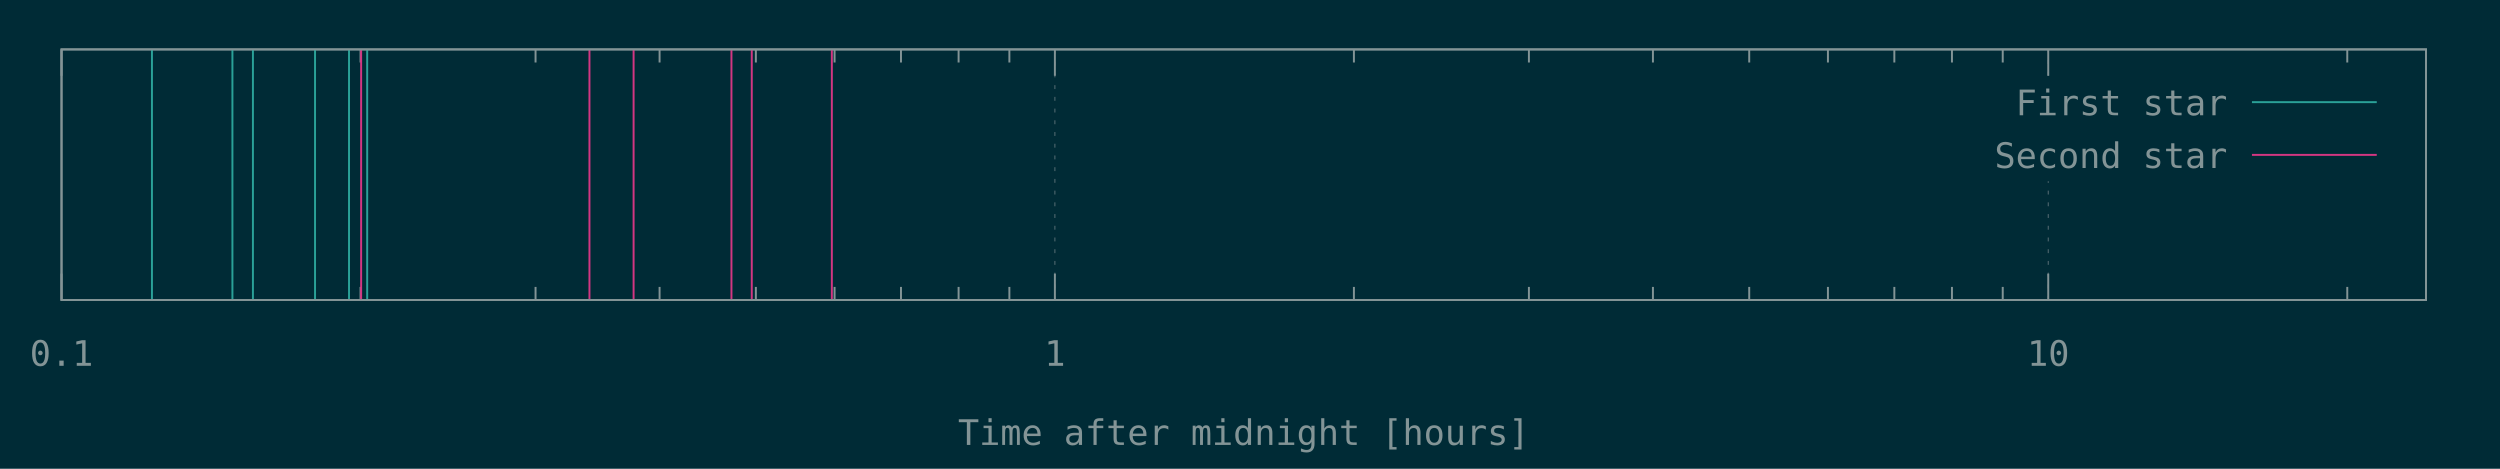
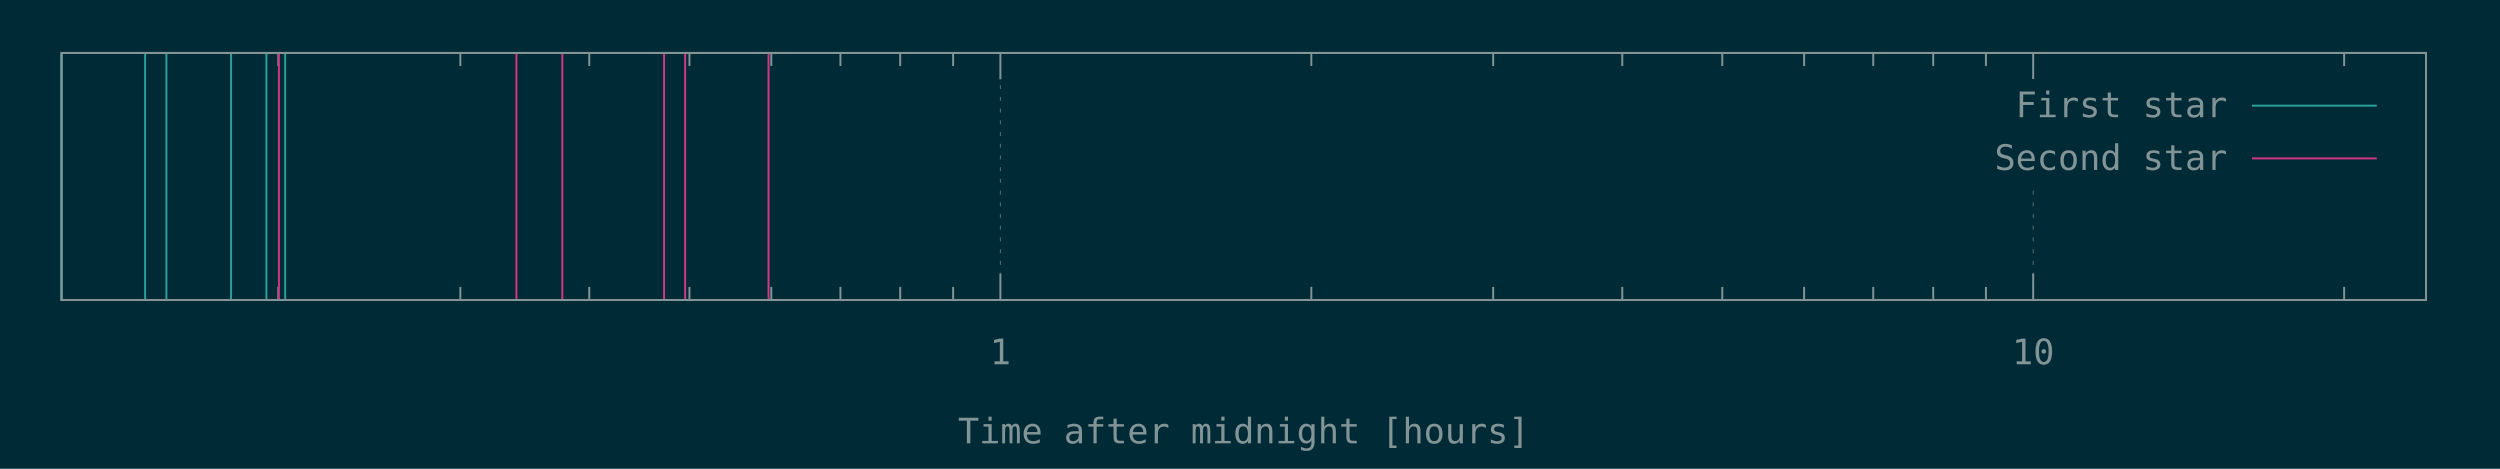
<svg xmlns="http://www.w3.org/2000/svg" xmlns:xlink="http://www.w3.org/1999/xlink" width="1280" height="240" viewBox="0 0 1280 240">
  <g id="gnuplot_canvas">
    <rect x="0" y="0" width="1280" height="240" fill="#002b36" />
    <defs>
      <circle id="gpDot" r="0.5" stroke-width="0.5" />
      <path id="gpPt0" stroke-width="0.148" stroke="currentColor" d="M-1,0 h2 M0,-1 v2" />
      <path id="gpPt1" stroke-width="0.148" stroke="currentColor" d="M-1,-1 L1,1 M1,-1 L-1,1" />
      <path id="gpPt2" stroke-width="0.148" stroke="currentColor" d="M-1,0 L1,0 M0,-1 L0,1 M-1,-1 L1,1 M-1,1 L1,-1" />
      <rect id="gpPt3" stroke-width="0.148" stroke="currentColor" x="-1" y="-1" width="2" height="2" />
      <rect id="gpPt4" stroke-width="0.148" stroke="currentColor" fill="currentColor" x="-1" y="-1" width="2" height="2" />
      <circle id="gpPt5" stroke-width="0.148" stroke="currentColor" cx="0" cy="0" r="1" />
      <use xlink:href="#gpPt5" id="gpPt6" fill="currentColor" stroke="none" />
      <path id="gpPt7" stroke-width="0.148" stroke="currentColor" d="M0,-1.33 L-1.33,0.67 L1.33,0.67 z" />
      <use xlink:href="#gpPt7" id="gpPt8" fill="currentColor" stroke="none" />
      <use xlink:href="#gpPt7" id="gpPt9" stroke="currentColor" transform="rotate(180)" />
      <use xlink:href="#gpPt9" id="gpPt10" fill="currentColor" stroke="none" />
      <use xlink:href="#gpPt3" id="gpPt11" stroke="currentColor" transform="rotate(45)" />
      <use xlink:href="#gpPt11" id="gpPt12" fill="currentColor" stroke="none" />
      <path id="gpPt13" stroke-width="0.148" stroke="currentColor" d="M0,1.330 L1.265,0.411 L0.782,-1.067 L-0.782,-1.076 L-1.265,0.411 z" />
      <use xlink:href="#gpPt13" id="gpPt14" fill="currentColor" stroke="none" />
      <filter id="textbox" filterUnits="objectBoundingBox" x="0" y="0" height="1" width="1">
        <feFlood flood-color="#002B36" flood-opacity="1" result="bgnd" />
        <feComposite in="SourceGraphic" in2="bgnd" operator="atop" />
      </filter>
      <filter id="greybox" filterUnits="objectBoundingBox" x="0" y="0" height="1" width="1">
        <feFlood flood-color="lightgrey" flood-opacity="1" result="grey" />
        <feComposite in="SourceGraphic" in2="grey" operator="atop" />
      </filter>
    </defs>
    <g fill="none" color="#002B36" stroke="currentColor" stroke-width="1.00" stroke-linecap="butt" stroke-linejoin="miter">
</g>
    <g fill="none" color="black" stroke="currentColor" stroke-width="1.00" stroke-linecap="butt" stroke-linejoin="miter">
- </g>
+       <path stroke="rgb(131, 148, 150)" d="M142.5,153.6 L142.5,146.9 M142.5,27.1 L142.5,33.8 M235.7,153.6 L235.7,146.9 M235.7,27.1 L235.7,33.8   M301.7,153.6 L301.7,146.9 M301.7,27.1 L301.7,33.8 M353.0,153.6 L353.0,146.9 M353.0,27.1 L353.0,33.8   M394.9,153.6 L394.9,146.9 M394.9,27.1 L394.9,33.8 M430.3,153.6 L430.3,146.9 M430.3,27.1 L430.3,33.8   M460.9,153.6 L460.9,146.9 M460.9,27.1 L460.9,33.8 M488.0,153.6 L488.0,146.9 M488.0,27.1 L488.0,33.8    " />
+     </g>
    <g fill="none" color="black" stroke="rgb(131, 148, 150)" stroke-width="0.50" stroke-linecap="butt" stroke-linejoin="miter">
</g>
    <g fill="none" color="gray" stroke="currentColor" stroke-width="0.50" stroke-linecap="butt" stroke-linejoin="miter">
-       <path stroke="rgb( 88, 110, 117)" stroke-dasharray="2,4" class="gridline" d="M31.5,153.6 L31.5,25.3  " />
+       <path stroke="rgb( 88, 110, 117)" stroke-dasharray="2,4" class="gridline" d="M512.2,153.6 L512.2,27.1  " />
    </g>
    <g fill="none" color="gray" stroke="rgb( 88, 110, 117)" stroke-width="1.00" stroke-linecap="butt" stroke-linejoin="miter">
</g>
    <g fill="none" color="black" stroke="currentColor" stroke-width="1.00" stroke-linecap="butt" stroke-linejoin="miter">
-       <path stroke="rgb(131, 148, 150)" d="M31.5,153.6 L31.5,140.1 M31.5,25.3 L31.5,38.8  " />
-       <g transform="translate(31.5,187.3)" stroke="none" fill="rgb(131,148,150)" font-family="Inconsolata" font-size="18.00" text-anchor="middle">
-         <text>
-           <tspan font-family="Inconsolata"> 0.1</tspan>
-         </text>
-       </g>
-     </g>
-     <g fill="none" color="black" stroke="currentColor" stroke-width="1.00" stroke-linecap="butt" stroke-linejoin="miter">
-       <path stroke="rgb(131, 148, 150)" d="M184.6,153.6 L184.6,146.9 M184.6,25.3 L184.6,32.0 M274.2,153.6 L274.2,146.9 M274.2,25.3 L274.2,32.0   M337.7,153.6 L337.7,146.9 M337.7,25.3 L337.7,32.0 M387.0,153.6 L387.0,146.9 M387.0,25.3 L387.0,32.0   M427.3,153.6 L427.3,146.9 M427.3,25.3 L427.3,32.0 M461.3,153.6 L461.3,146.9 M461.3,25.3 L461.3,32.0   M490.8,153.6 L490.8,146.9 M490.8,25.3 L490.8,32.0 M516.8,153.6 L516.8,146.9 M516.8,25.3 L516.8,32.0    " />
-     </g>
-     <g fill="none" color="black" stroke="rgb(131, 148, 150)" stroke-width="0.50" stroke-linecap="butt" stroke-linejoin="miter">
- </g>
-     <g fill="none" color="gray" stroke="currentColor" stroke-width="0.50" stroke-linecap="butt" stroke-linejoin="miter">
-       <path stroke="rgb( 88, 110, 117)" stroke-dasharray="2,4" class="gridline" d="M540.1,153.6 L540.1,25.3  " />
-     </g>
-     <g fill="none" color="gray" stroke="rgb( 88, 110, 117)" stroke-width="1.00" stroke-linecap="butt" stroke-linejoin="miter">
- </g>
-     <g fill="none" color="black" stroke="currentColor" stroke-width="1.00" stroke-linecap="butt" stroke-linejoin="miter">
-       <path stroke="rgb(131, 148, 150)" d="M540.1,153.6 L540.1,140.1 M540.1,25.3 L540.1,38.8  " />
-       <g transform="translate(540.1,187.3)" stroke="none" fill="rgb(131,148,150)" font-family="Inconsolata" font-size="18.00" text-anchor="middle">
+       <path stroke="rgb(131, 148, 150)" d="M512.2,153.6 L512.2,140.1 M512.2,27.1 L512.2,40.6  " />
+       <g transform="translate(512.2,186.5)" stroke="none" fill="rgb(131,148,150)" font-family="Inconsolata" font-size="18.00" text-anchor="middle">
        <text>
          <tspan font-family="Inconsolata"> 1</tspan>
        </text>
      </g>
    </g>
    <g fill="none" color="black" stroke="currentColor" stroke-width="1.00" stroke-linecap="butt" stroke-linejoin="miter">
-       <path stroke="rgb(131, 148, 150)" d="M693.2,153.6 L693.2,146.9 M693.2,25.3 L693.2,32.0 M782.8,153.6 L782.8,146.9 M782.8,25.3 L782.8,32.0   M846.3,153.6 L846.3,146.9 M846.3,25.3 L846.3,32.0 M895.6,153.6 L895.6,146.9 M895.6,25.3 L895.6,32.0   M935.9,153.6 L935.9,146.9 M935.9,25.3 L935.9,32.0 M969.9,153.6 L969.9,146.9 M969.9,25.3 L969.9,32.0   M999.4,153.6 L999.4,146.9 M999.4,25.3 L999.4,32.0 M1025.4,153.6 L1025.4,146.9 M1025.4,25.3 L1025.4,32.0    " />
+       <path stroke="rgb(131, 148, 150)" d="M671.4,153.6 L671.4,146.9 M671.4,27.1 L671.4,33.8 M764.5,153.6 L764.5,146.9 M764.5,27.1 L764.5,33.8   M830.6,153.6 L830.6,146.9 M830.6,27.1 L830.6,33.8 M881.8,153.6 L881.8,146.9 M881.8,27.1 L881.8,33.8   M923.7,153.6 L923.7,146.9 M923.7,27.1 L923.7,33.8 M959.1,153.6 L959.1,146.9 M959.1,27.1 L959.1,33.8   M989.8,153.6 L989.8,146.9 M989.8,27.1 L989.8,33.8 M1016.8,153.6 L1016.8,146.9 M1016.8,27.1 L1016.8,33.8    " />
    </g>
    <g fill="none" color="black" stroke="rgb(131, 148, 150)" stroke-width="0.50" stroke-linecap="butt" stroke-linejoin="miter">
</g>
    <g fill="none" color="gray" stroke="currentColor" stroke-width="0.50" stroke-linecap="butt" stroke-linejoin="miter">
-       <path stroke="rgb( 88, 110, 117)" stroke-dasharray="2,4" class="gridline" d="M1048.7,153.6 L1048.7,92.8 M1048.7,38.8 L1048.7,25.3  " />
+       <path stroke="rgb( 88, 110, 117)" stroke-dasharray="2,4" class="gridline" d="M1041.0,153.6 L1041.0,94.6 M1041.0,40.6 L1041.0,27.1  " />
    </g>
    <g fill="none" color="gray" stroke="rgb( 88, 110, 117)" stroke-width="1.00" stroke-linecap="butt" stroke-linejoin="miter">
</g>
    <g fill="none" color="black" stroke="currentColor" stroke-width="1.00" stroke-linecap="butt" stroke-linejoin="miter">
-       <path stroke="rgb(131, 148, 150)" d="M1048.7,153.6 L1048.7,140.1 M1048.7,25.3 L1048.7,38.8  " />
-       <g transform="translate(1048.7,187.3)" stroke="none" fill="rgb(131,148,150)" font-family="Inconsolata" font-size="18.00" text-anchor="middle">
+       <path stroke="rgb(131, 148, 150)" d="M1041.0,153.6 L1041.0,140.1 M1041.0,27.1 L1041.0,40.6  " />
+       <g transform="translate(1041.0,186.5)" stroke="none" fill="rgb(131,148,150)" font-family="Inconsolata" font-size="18.00" text-anchor="middle">
        <text>
          <tspan font-family="Inconsolata"> 10</tspan>
        </text>
      </g>
    </g>
    <g fill="none" color="black" stroke="currentColor" stroke-width="1.00" stroke-linecap="butt" stroke-linejoin="miter">
-       <path stroke="rgb(131, 148, 150)" d="M1201.8,153.6 L1201.8,146.9 M1201.8,25.3 L1201.8,32.0  " />
+       <path stroke="rgb(131, 148, 150)" d="M1200.2,153.6 L1200.2,146.9 M1200.2,27.1 L1200.2,33.8  " />
    </g>
    <g fill="none" color="black" stroke="currentColor" stroke-width="1.00" stroke-linecap="butt" stroke-linejoin="miter">
-       <path stroke="rgb(131, 148, 150)" d="M31.5,25.3 L31.5,153.6 L1242.1,153.6 L1242.1,25.3 L31.5,25.3 Z  " />
+       <path stroke="rgb(131, 148, 150)" d="M31.5,27.1 L31.5,153.6 L1242.1,153.6 L1242.1,27.1 L31.5,27.1 Z  " />
    </g>
    <g fill="none" color="black" stroke="currentColor" stroke-width="1.00" stroke-linecap="butt" stroke-linejoin="miter">
-       <g transform="translate(636.8,227.8)" stroke="none" fill="rgb(131,148,150)" font-family="Inconsolata" font-size="18.00" text-anchor="middle">
+       <g transform="translate(636.8,227.0)" stroke="none" fill="rgb(131,148,150)" font-family="Inconsolata" font-size="18.00" text-anchor="middle">
        <text>
          <tspan font-family="Inconsolata">Time after midnight [hours]</tspan>
        </text>
      </g>
    </g>
    <g fill="none" color="black" stroke="currentColor" stroke-width="1.00" stroke-linecap="butt" stroke-linejoin="miter">
</g>
    <g id="gnuplot_plot_1">
      <g fill="none" color="black" stroke="currentColor" stroke-width="1.00" stroke-linecap="butt" stroke-linejoin="miter">
-         <path stroke="rgb( 42, 161, 152)" d="M77.8,153.6 L77.8,25.3 M119.0,153.6 L119.0,25.3 M129.5,153.6 L129.5,25.3 M161.3,153.6 L161.3,25.3   M178.7,153.6 L178.7,25.3 M188.0,153.6 L188.0,25.3  " />
+         <path stroke="rgb( 42, 161, 152)" d="M31.5,153.6 L31.5,27.1 M74.3,153.6 L74.3,27.1 M85.2,153.6 L85.2,27.1 M118.3,153.6 L118.3,27.1   M136.4,153.6 L136.4,27.1 M146.0,153.6 L146.0,27.1  " />
      </g>
    </g>
    <g id="gnuplot_plot_2">
      <g fill="none" color="black" stroke="currentColor" stroke-width="1.00" stroke-linecap="butt" stroke-linejoin="miter">
-         <path stroke="rgb(211,  54, 130)" d="M184.9,153.6 L184.9,25.3 M301.8,153.6 L301.8,25.3 M324.4,153.6 L324.4,25.3 M374.5,153.6 L374.5,25.3   M384.9,153.6 L384.9,25.3 M425.9,153.6 L425.9,25.3  " />
+         <path stroke="rgb(211,  54, 130)" d="M142.8,153.6 L142.8,27.1 M264.4,153.6 L264.4,27.1 M287.9,153.6 L287.9,27.1 M340.0,153.6 L340.0,27.1   M350.8,153.6 L350.8,27.1 M393.5,153.6 L393.5,27.1  " />
      </g>
    </g>
    <g stroke="none" shape-rendering="crispEdges">
-       <polygon fill="#002B36" points="1001.8,92.8 1229.5,92.8 1229.5,38.8 1001.8,38.8 " />
+       <polygon fill="#002B36" points="1001.8,94.6 1229.5,94.6 1229.5,40.6 1001.8,40.6 " />
    </g>
    <g id="gnuplot_plot_1">
      <g fill="none" color="black" stroke="currentColor" stroke-width="1.00" stroke-linecap="butt" stroke-linejoin="miter">
-         <g transform="translate(1140.4,59.0)" stroke="none" fill="rgb(131,148,150)" font-family="Inconsolata" font-size="18.00" text-anchor="end">
+         <g transform="translate(1140.4,60.0)" stroke="none" fill="rgb(131,148,150)" font-family="Inconsolata" font-size="18.00" text-anchor="end">
          <text>
            <tspan font-family="Inconsolata">First star</tspan>
          </text>
        </g>
      </g>
      <g fill="none" color="black" stroke="currentColor" stroke-width="1.00" stroke-linecap="butt" stroke-linejoin="miter">
-         <path stroke="rgb( 42, 161, 152)" d="M1153.0,52.3 L1216.9,52.3  " />
+         <path stroke="rgb( 42, 161, 152)" d="M1153.0,54.1 L1216.9,54.1  " />
      </g>
    </g>
    <g id="gnuplot_plot_2">
      <g fill="none" color="black" stroke="currentColor" stroke-width="1.00" stroke-linecap="butt" stroke-linejoin="miter">
-         <g transform="translate(1140.4,86.0)" stroke="none" fill="rgb(131,148,150)" font-family="Inconsolata" font-size="18.00" text-anchor="end">
+         <g transform="translate(1140.4,87.0)" stroke="none" fill="rgb(131,148,150)" font-family="Inconsolata" font-size="18.00" text-anchor="end">
          <text>
            <tspan font-family="Inconsolata">Second star</tspan>
          </text>
        </g>
      </g>
      <g fill="none" color="black" stroke="currentColor" stroke-width="1.00" stroke-linecap="butt" stroke-linejoin="miter">
-         <path stroke="rgb(211,  54, 130)" d="M1153.0,79.3 L1216.9,79.3  " />
+         <path stroke="rgb(211,  54, 130)" d="M1153.0,81.1 L1216.9,81.1  " />
      </g>
    </g>
    <g fill="none" color="#002B36" stroke="rgb(211,  54, 130)" stroke-width="2.00" stroke-linecap="butt" stroke-linejoin="miter">
</g>
    <g fill="none" color="black" stroke="currentColor" stroke-width="2.00" stroke-linecap="butt" stroke-linejoin="miter">
</g>
    <g fill="none" color="black" stroke="black" stroke-width="1.00" stroke-linecap="butt" stroke-linejoin="miter">
</g>
    <g fill="none" color="black" stroke="currentColor" stroke-width="1.00" stroke-linecap="butt" stroke-linejoin="miter">
-       <path stroke="rgb(131, 148, 150)" d="M31.5,25.3 L31.5,153.6 L1242.1,153.6 L1242.1,25.3 L31.5,25.3 Z  " />
+       <path stroke="rgb(131, 148, 150)" d="M31.5,27.1 L31.5,153.6 L1242.1,153.6 L1242.1,27.1 L31.5,27.1 Z  " />
    </g>
    <g fill="none" color="black" stroke="currentColor" stroke-width="1.00" stroke-linecap="butt" stroke-linejoin="miter">
</g>
  </g>
</svg>
